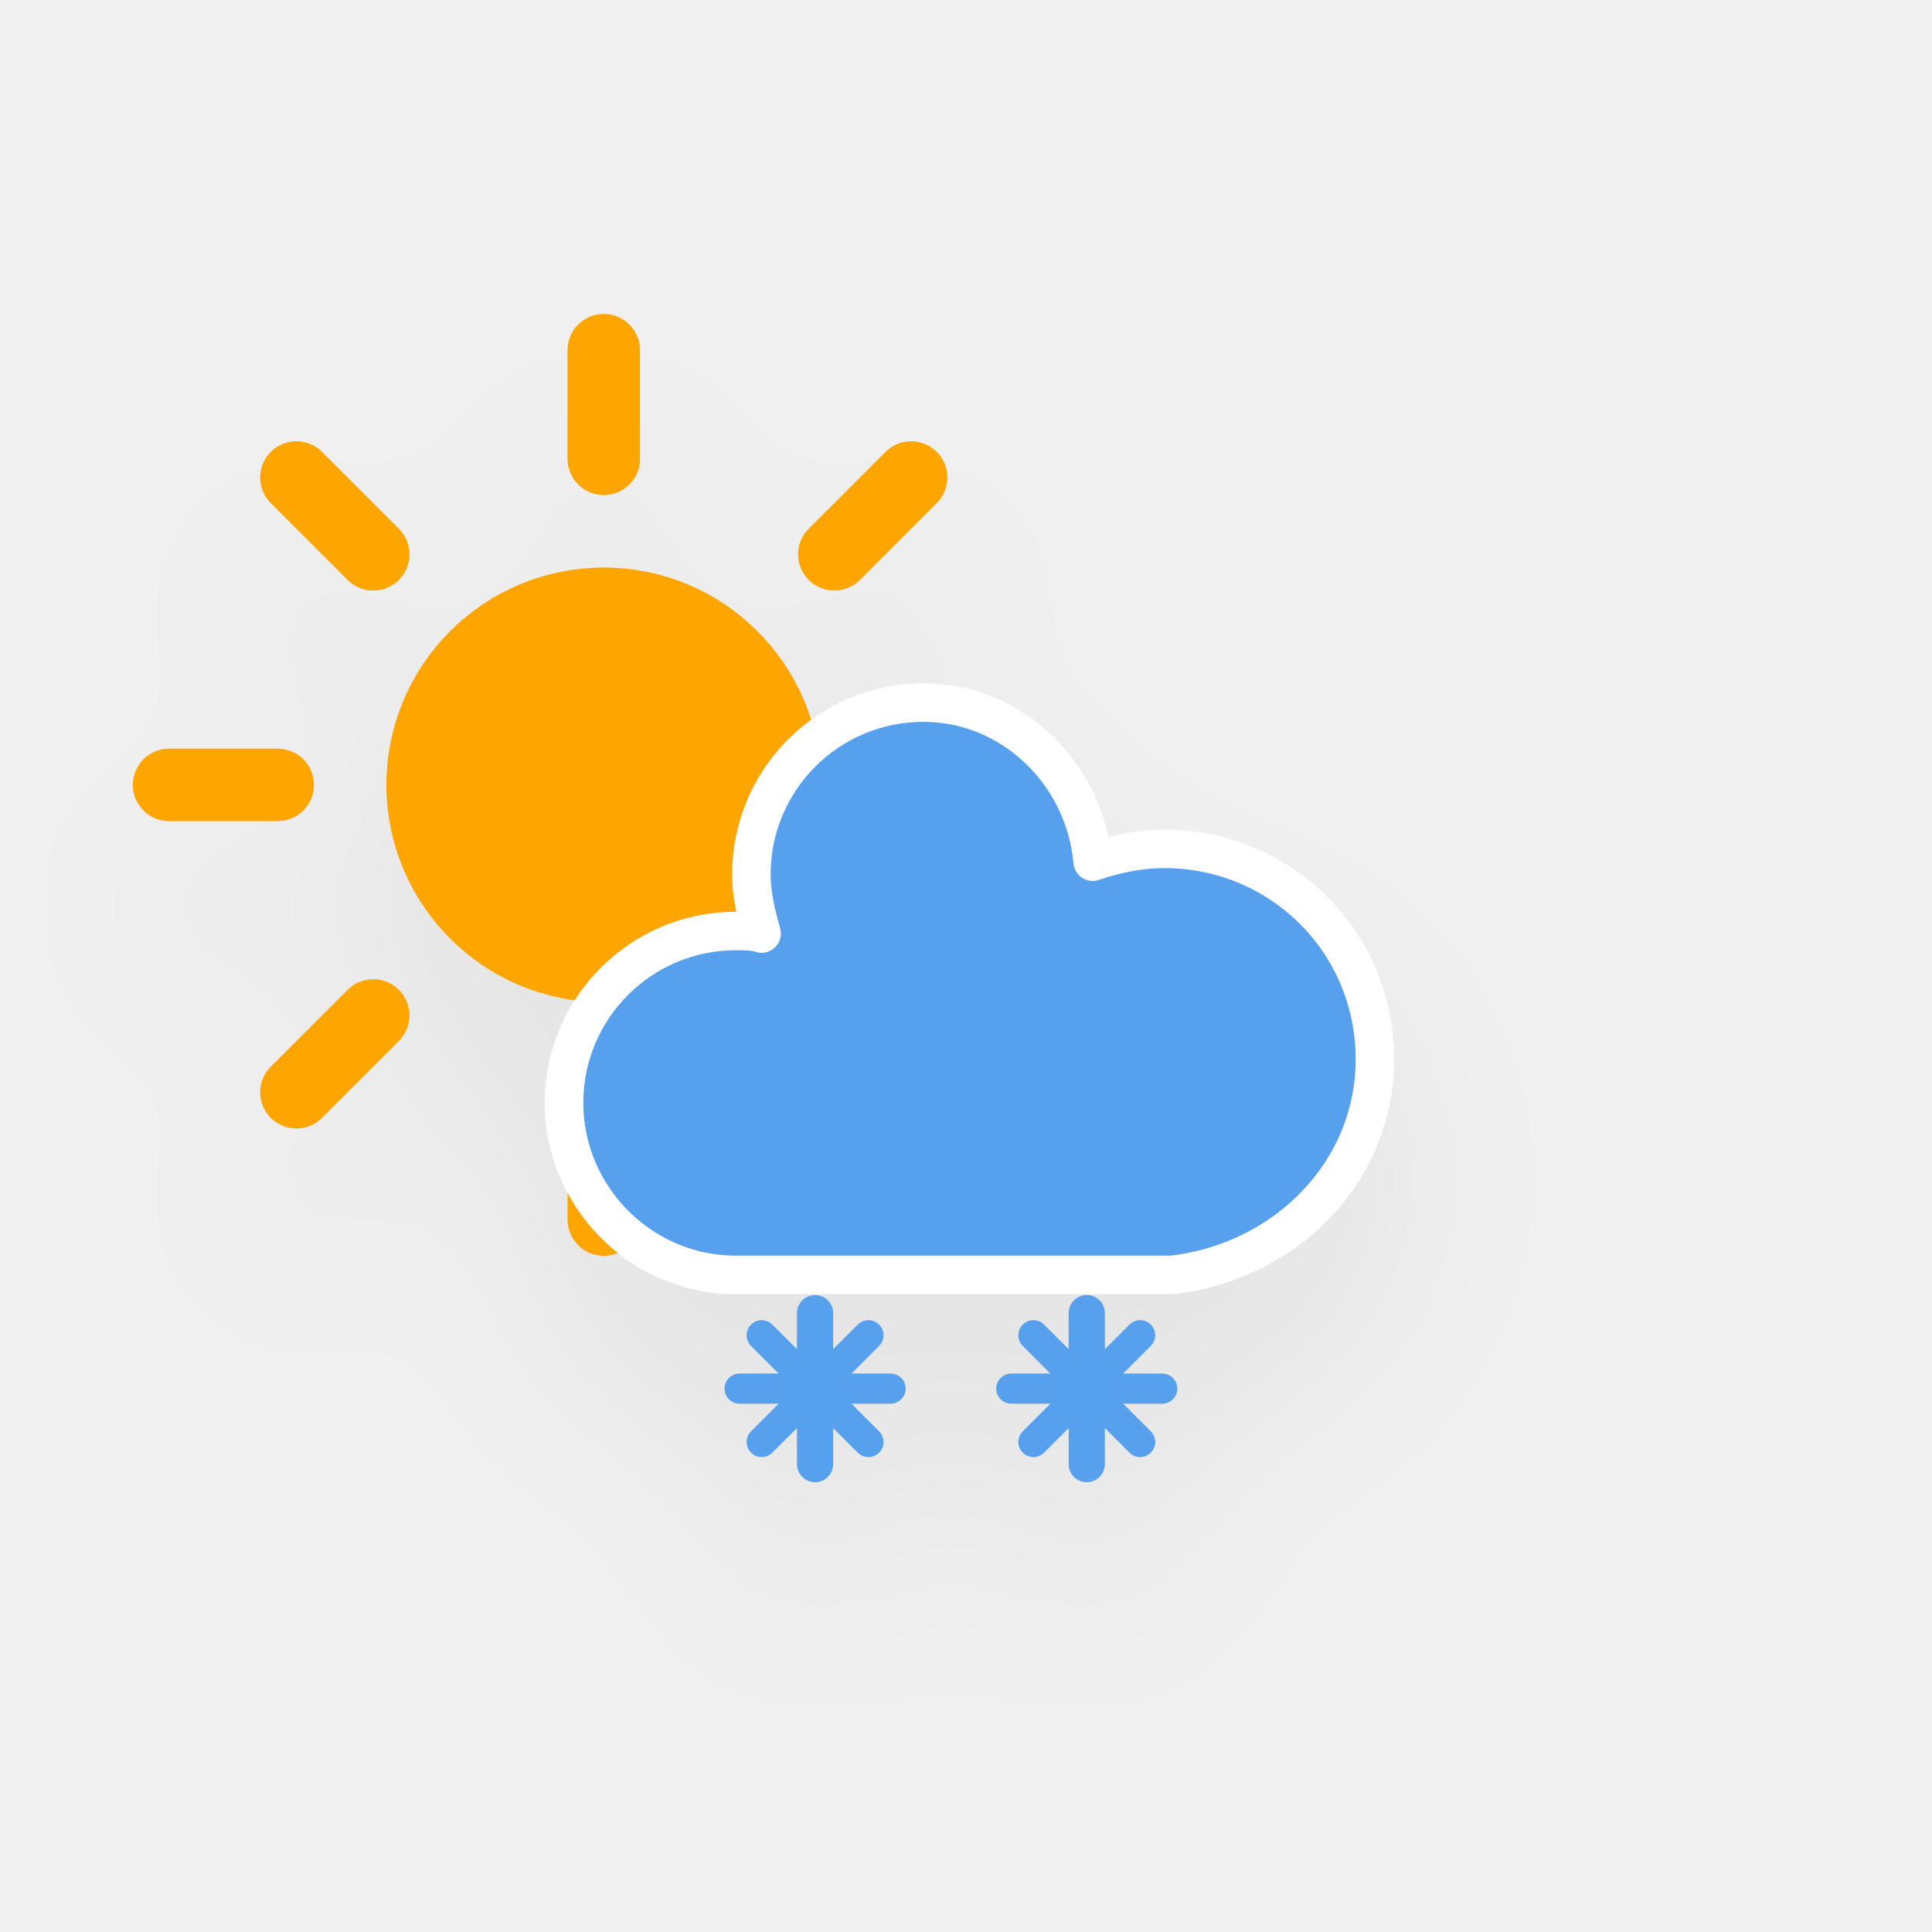
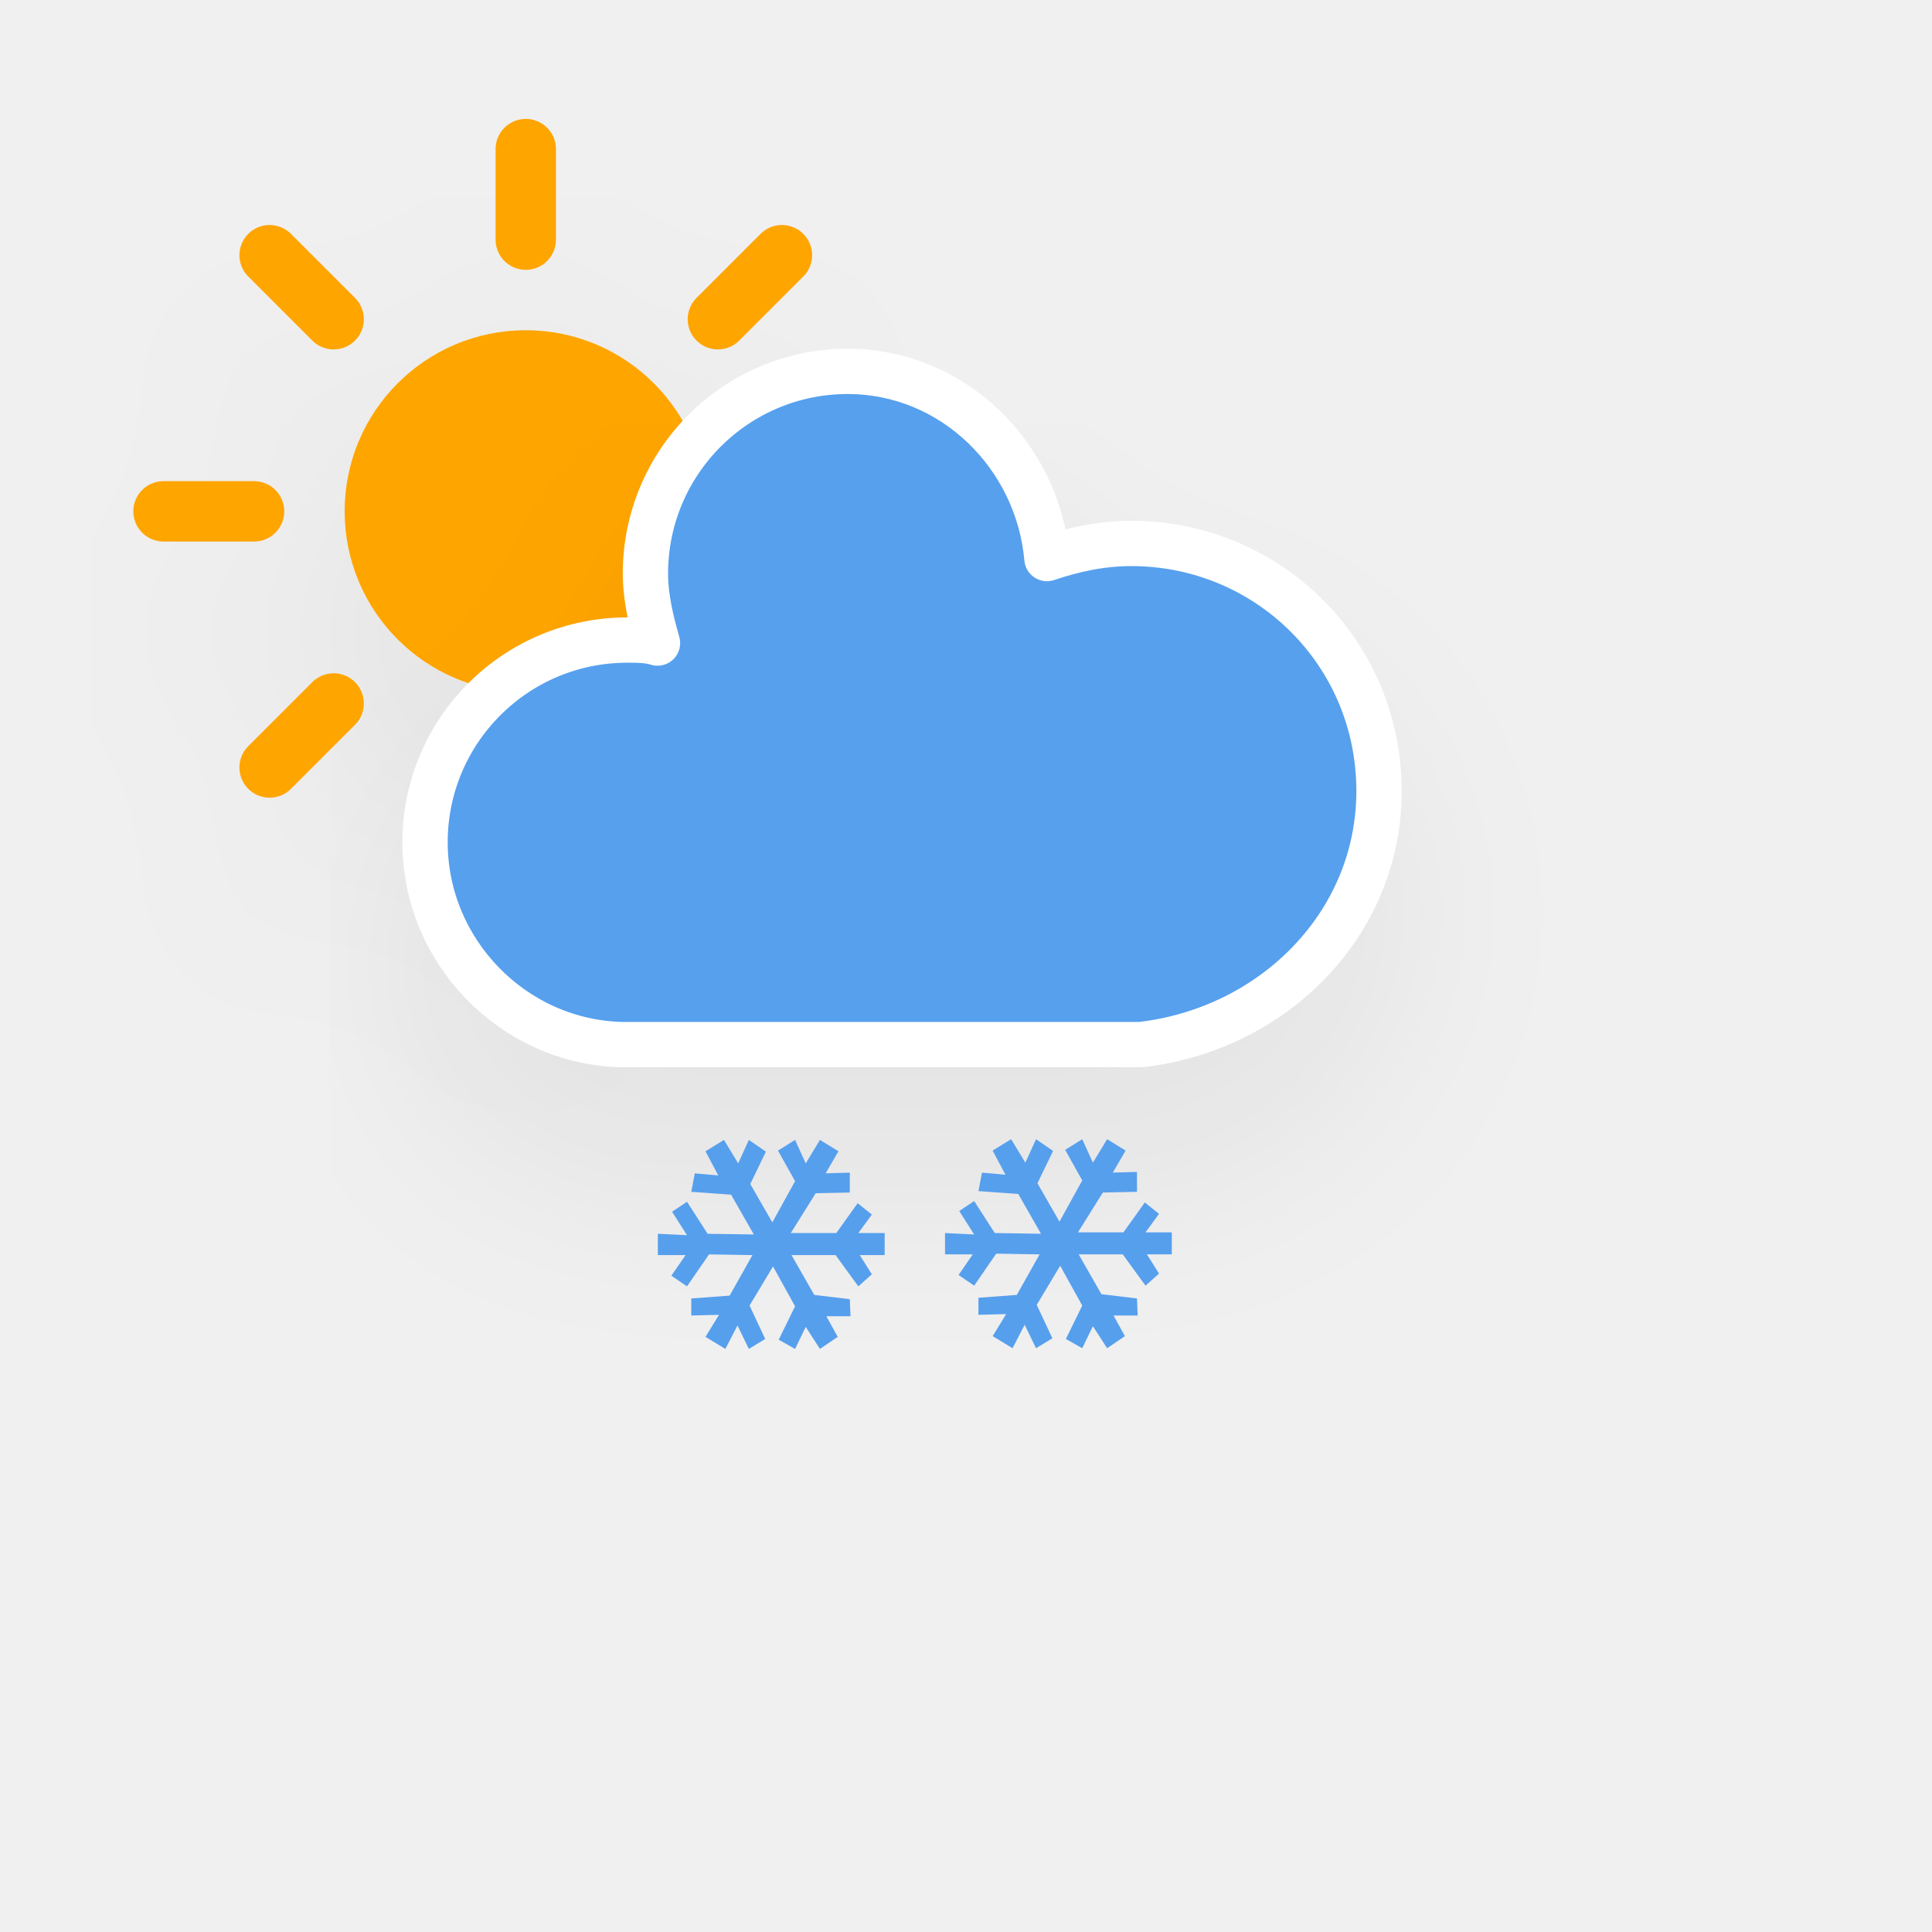
- <svg xmlns="http://www.w3.org/2000/svg" version="1.1" width="64" height="64" viewBox="0 0 64 64">
-   <defs>
-     <filter id="blur" width="200%" height="200%">
-       <feGaussianBlur in="SourceAlpha" stdDeviation="3" />
-       <feOffset dx="0" dy="4" result="offsetblur" />
-       <feComponentTransfer>
-         <feFuncA type="linear" slope="0.05" />
+ <svg xmlns="http://www.w3.org/2000/svg" width="64" height="64" viewBox="0 0 16.933 16.933" version="1.1" id="svg4553">
+   <defs id="defs4547">
+     <marker orient="auto" refY="0.0" refX="0.0" id="Arrow1Lstart" style="overflow:visible">
+       <path id="path6022" d="M 0.0,0.0 L 5.0,-5.0 L -12.5,0.0 L 5.0,5.0 L 0.0,0.0 z " style="fill-rule:evenodd;stroke:none;stroke-width:1pt;stroke-opacity:1;fill:#569fed;fill-opacity:1" transform="scale(0.8) translate(12.5,0)" />
+     </marker>
+     <filter id="blur" width="2" height="2">
+       <feGaussianBlur in="SourceAlpha" stdDeviation="3" id="feGaussianBlur2" />
+       <feOffset dx="0" dy="4" result="offsetblur" id="feOffset4" />
+       <feComponentTransfer id="feComponentTransfer8">
+         <feFuncA type="linear" slope="0.05" id="feFuncA6" />
      </feComponentTransfer>
-       <feMerge>
-         <feMergeNode />
-         <feMergeNode in="SourceGraphic" />
+       <feMerge id="feMerge14">
+         <feMergeNode id="feMergeNode10" />
+         <feMergeNode in="SourceGraphic" id="feMergeNode12" />
      </feMerge>
    </filter>
-     <style type="text/css">
- /*
- ** SUN
- */
- @keyframes am-weather-sun {
-   0% {
-     -webkit-transform: rotate(0deg);
-        -moz-transform: rotate(0deg);
-         -ms-transform: rotate(0deg);
-             transform: rotate(0deg);
-   }
- 
-   100% {
-     -webkit-transform: rotate(360deg);
-        -moz-transform: rotate(360deg);
-         -ms-transform: rotate(360deg);
-             transform: rotate(360deg);
-   }
- }
- 
- .am-weather-sun {
-   -webkit-animation-name: am-weather-sun;
-      -moz-animation-name: am-weather-sun;
-       -ms-animation-name: am-weather-sun;
-           animation-name: am-weather-sun;
-   -webkit-animation-duration: 9s;
-      -moz-animation-duration: 9s;
-       -ms-animation-duration: 9s;
-           animation-duration: 9s;
-   -webkit-animation-timing-function: linear;
-      -moz-animation-timing-function: linear;
-       -ms-animation-timing-function: linear;
-           animation-timing-function: linear;
-   -webkit-animation-iteration-count: infinite;
-      -moz-animation-iteration-count: infinite;
-       -ms-animation-iteration-count: infinite;
-           animation-iteration-count: infinite;
- }
- 
- @keyframes am-weather-sun-shiny {
-   0% {
-     stroke-dasharray: 3px 10px;
-     stroke-dashoffset: 0px;
-   }
- 
-   50% {
-     stroke-dasharray: 0.1px 10px;
-     stroke-dashoffset: -1px;
-   }
- 
-   100% {
-     stroke-dasharray: 3px 10px;
-     stroke-dashoffset: 0px;
-   }
- }
- 
- .am-weather-sun-shiny line {
-   -webkit-animation-name: am-weather-sun-shiny;
-      -moz-animation-name: am-weather-sun-shiny;
-       -ms-animation-name: am-weather-sun-shiny;
-           animation-name: am-weather-sun-shiny;
-   -webkit-animation-duration: 2s;
-      -moz-animation-duration: 2s;
-       -ms-animation-duration: 2s;
-           animation-duration: 2s;
-   -webkit-animation-timing-function: linear;
-      -moz-animation-timing-function: linear;
-       -ms-animation-timing-function: linear;
-           animation-timing-function: linear;
-   -webkit-animation-iteration-count: infinite;
-      -moz-animation-iteration-count: infinite;
-       -ms-animation-iteration-count: infinite;
-           animation-iteration-count: infinite;
- }
- 
- /*
- ** SNOW
- */
- @keyframes am-weather-snow {
-   0% {
-     -webkit-transform: translateX(0) translateY(0);
-        -moz-transform: translateX(0) translateY(0);
-         -ms-transform: translateX(0) translateY(0);
-             transform: translateX(0) translateY(0);
-   }
- 
-   33.33% {
-     -webkit-transform: translateX(-1.2px) translateY(2px);
-        -moz-transform: translateX(-1.2px) translateY(2px);
-         -ms-transform: translateX(-1.2px) translateY(2px);
-             transform: translateX(-1.2px) translateY(2px);
-   }
- 
-   66.66% {
-     -webkit-transform: translateX(1.4px) translateY(4px);
-        -moz-transform: translateX(1.4px) translateY(4px);
-         -ms-transform: translateX(1.4px) translateY(4px);
-             transform: translateX(1.4px) translateY(4px);
-     opacity: 1;
-   }
- 
-   100% {
-     -webkit-transform: translateX(-1.6px) translateY(6px);
-        -moz-transform: translateX(-1.6px) translateY(6px);
-         -ms-transform: translateX(-1.6px) translateY(6px);
-             transform: translateX(-1.6px) translateY(6px);
-     opacity: 0;
-   }
- }
- 
- .am-weather-snow-1 {
-   -webkit-animation-name: am-weather-snow;
-      -moz-animation-name: am-weather-snow;
-       -ms-animation-name: am-weather-snow;
-           animation-name: am-weather-snow;
-   -webkit-animation-duration: 2s;
-      -moz-animation-duration: 2s;
-       -ms-animation-duration: 2s;
-           animation-duration: 2s;
-   -webkit-animation-timing-function: linear;
-      -moz-animation-timing-function: linear;
-       -ms-animation-timing-function: linear;
-           animation-timing-function: linear;
-   -webkit-animation-iteration-count: infinite;
-      -moz-animation-iteration-count: infinite;
-       -ms-animation-iteration-count: infinite;
-           animation-iteration-count: infinite;
- }
- 
- .am-weather-snow-2 {
-   -webkit-animation-name: am-weather-snow;
-      -moz-animation-name: am-weather-snow;
-       -ms-animation-name: am-weather-snow;
-           animation-name: am-weather-snow;
-   -webkit-animation-delay: 1.2s;
-      -moz-animation-delay: 1.2s;
-       -ms-animation-delay: 1.2s;
-           animation-delay: 1.2s;
-   -webkit-animation-duration: 2s;
-      -moz-animation-duration: 2s;
-       -ms-animation-duration: 2s;
-           animation-duration: 2s;
-   -webkit-animation-timing-function: linear;
-      -moz-animation-timing-function: linear;
-       -ms-animation-timing-function: linear;
-           animation-timing-function: linear;
-   -webkit-animation-iteration-count: infinite;
-      -moz-animation-iteration-count: infinite;
-       -ms-animation-iteration-count: infinite;
-           animation-iteration-count: infinite;
- }
- 
-         </style>
+     <filter id="blur-1" width="2" height="2">
+       <feGaussianBlur in="SourceAlpha" stdDeviation="3" id="feGaussianBlur2-3" />
+       <feOffset dx="0" dy="4" result="offsetblur" id="feOffset4-7" />
+       <feComponentTransfer id="feComponentTransfer8-4">
+         <feFuncA type="linear" slope="0.05" id="feFuncA6-4" />
+       </feComponentTransfer>
+       <feMerge id="feMerge14-3">
+         <feMergeNode id="feMergeNode10-0" />
+         <feMergeNode in="SourceGraphic" id="feMergeNode12-6" />
+       </feMerge>
+     </filter>
+     <filter id="blur-8" width="2" height="2">
+       <feGaussianBlur in="SourceAlpha" stdDeviation="3" id="feGaussianBlur2-4" />
+       <feOffset dx="0" dy="4" result="offsetblur" id="feOffset4-1" />
+       <feComponentTransfer id="feComponentTransfer8-6">
+         <feFuncA type="linear" slope="0.05" id="feFuncA6-5" />
+       </feComponentTransfer>
+       <feMerge id="feMerge14-1">
+         <feMergeNode id="feMergeNode10-9" />
+         <feMergeNode in="SourceGraphic" id="feMergeNode12-0" />
+       </feMerge>
+     </filter>
+     <filter id="blur-9" width="2" height="2">
+       <feGaussianBlur in="SourceAlpha" stdDeviation="3" id="feGaussianBlur2-0" />
+       <feOffset dx="0" dy="4" result="offsetblur" id="feOffset4-3" />
+       <feComponentTransfer id="feComponentTransfer8-1">
+         <feFuncA type="linear" slope="0.05" id="feFuncA6-3" />
+       </feComponentTransfer>
+       <feMerge id="feMerge14-0">
+         <feMergeNode id="feMergeNode10-2" />
+         <feMergeNode in="SourceGraphic" id="feMergeNode12-1" />
+       </feMerge>
+     </filter>
+     <filter id="blur-4" width="2" height="2">
+       <feGaussianBlur in="SourceAlpha" stdDeviation="3" id="feGaussianBlur2-5" />
+       <feOffset dx="0" dy="4" result="offsetblur" id="feOffset4-5" />
+       <feComponentTransfer id="feComponentTransfer8-2">
+         <feFuncA type="linear" slope="0.05" id="feFuncA6-7" />
+       </feComponentTransfer>
+       <feMerge id="feMerge14-08">
+         <feMergeNode id="feMergeNode10-4" />
+         <feMergeNode in="SourceGraphic" id="feMergeNode12-9" />
+       </feMerge>
+     </filter>
+     <filter id="blur-2" width="2" height="2">
+       <feGaussianBlur in="SourceAlpha" stdDeviation="3" id="feGaussianBlur2-01" />
+       <feOffset dx="0" dy="4" result="offsetblur" id="feOffset4-9" />
+       <feComponentTransfer id="feComponentTransfer8-8">
+         <feFuncA type="linear" slope="0.05" id="feFuncA6-9" />
+       </feComponentTransfer>
+       <feMerge id="feMerge14-33">
+         <feMergeNode id="feMergeNode10-48" />
+         <feMergeNode in="SourceGraphic" id="feMergeNode12-7" />
+       </feMerge>
+     </filter>
+     <filter id="blur-7" width="2" height="2">
+       <feGaussianBlur in="SourceAlpha" stdDeviation="3" id="feGaussianBlur2-49" />
+       <feOffset dx="0" dy="4" result="offsetblur" id="feOffset4-35" />
+       <feComponentTransfer id="feComponentTransfer8-7">
+         <feFuncA type="linear" slope="0.05" id="feFuncA6-8" />
+       </feComponentTransfer>
+       <feMerge id="feMerge14-6">
+         <feMergeNode id="feMergeNode10-08" />
+         <feMergeNode in="SourceGraphic" id="feMergeNode12-15" />
+       </feMerge>
+     </filter>
+     <filter id="blur-7-7" width="2" height="2">
+       <feGaussianBlur in="SourceAlpha" stdDeviation="3" id="feGaussianBlur2-49-0" />
+       <feOffset dx="0" dy="4" result="offsetblur" id="feOffset4-35-3" />
+       <feComponentTransfer id="feComponentTransfer8-7-6">
+         <feFuncA type="linear" slope="0.05" id="feFuncA6-8-9" />
+       </feComponentTransfer>
+       <feMerge id="feMerge14-6-6">
+         <feMergeNode id="feMergeNode10-08-4" />
+         <feMergeNode in="SourceGraphic" id="feMergeNode12-15-1" />
+       </feMerge>
+     </filter>
+     <filter id="blur-5" width="2" height="2">
+       <feGaussianBlur in="SourceAlpha" stdDeviation="3" id="feGaussianBlur2-2" />
+       <feOffset dx="0" dy="4" result="offsetblur" id="feOffset4-2" />
+       <feComponentTransfer id="feComponentTransfer8-84">
+         <feFuncA type="linear" slope="0.05" id="feFuncA6-6" />
+       </feComponentTransfer>
+       <feMerge id="feMerge14-61">
+         <feMergeNode id="feMergeNode10-27" />
+         <feMergeNode in="SourceGraphic" id="feMergeNode12-2" />
+       </feMerge>
+     </filter>
+     <filter id="blur-5-5" width="2" height="2">
+       <feGaussianBlur in="SourceAlpha" stdDeviation="3" id="feGaussianBlur2-2-6" />
+       <feOffset dx="0" dy="4" result="offsetblur" id="feOffset4-2-0" />
+       <feComponentTransfer id="feComponentTransfer8-84-4">
+         <feFuncA type="linear" slope="0.05" id="feFuncA6-6-0" />
+       </feComponentTransfer>
+       <feMerge id="feMerge14-61-7">
+         <feMergeNode id="feMergeNode10-27-7" />
+         <feMergeNode in="SourceGraphic" id="feMergeNode12-2-3" />
+       </feMerge>
+     </filter>
  </defs>
-   <g filter="url(#blur)" id="snowy-1">
-     <g transform="translate(20,10)">
-       <g transform="translate(0,16), scale(1.2)">
-         <g class="am-weather-sun">
-           <g>
-             <line fill="none" stroke="orange" stroke-linecap="round" stroke-width="2" transform="translate(0,9)" x1="0" x2="0" y1="0" y2="3" />
-           </g>
-           <g transform="rotate(45)">
-             <line fill="none" stroke="orange" stroke-linecap="round" stroke-width="2" transform="translate(0,9)" x1="0" x2="0" y1="0" y2="3" />
-           </g>
-           <g transform="rotate(90)">
-             <line fill="none" stroke="orange" stroke-linecap="round" stroke-width="2" transform="translate(0,9)" x1="0" x2="0" y1="0" y2="3" />
-           </g>
-           <g transform="rotate(135)">
-             <line fill="none" stroke="orange" stroke-linecap="round" stroke-width="2" transform="translate(0,9)" x1="0" x2="0" y1="0" y2="3" />
-           </g>
-           <g transform="rotate(180)">
-             <line fill="none" stroke="orange" stroke-linecap="round" stroke-width="2" transform="translate(0,9)" x1="0" x2="0" y1="0" y2="3" />
-           </g>
-           <g transform="rotate(225)">
-             <line fill="none" stroke="orange" stroke-linecap="round" stroke-width="2" transform="translate(0,9)" x1="0" x2="0" y1="0" y2="3" />
-           </g>
-           <g transform="rotate(270)">
-             <line fill="none" stroke="orange" stroke-linecap="round" stroke-width="2" transform="translate(0,9)" x1="0" x2="0" y1="0" y2="3" />
-           </g>
-           <g transform="rotate(315)">
-             <line fill="none" stroke="orange" stroke-linecap="round" stroke-width="2" transform="translate(0,9)" x1="0" x2="0" y1="0" y2="3" />
-           </g>
+   <g id="layer1" transform="translate(0,-280.0666)">
+     <g style="filter:url(#blur-5)" id="g57" transform="matrix(0.2645833,0,0,0.2645833,4.608073,284.5483)">
+       <g class="am-weather-sun" id="g53">
+         <g id="g23">
+           <line style="fill:none;stroke:#ffa500;stroke-width:2;stroke-linecap:round" transform="translate(0,9)" x1="0" x2="0" y1="0" y2="3" id="line21" />
        </g>
-         <circle cx="0" cy="0" fill="orange" r="5" stroke="orange" stroke-width="2" />
-       </g>
-       <g>
-         <path d="M47.7,35.4c0-4.6-3.7-8.2-8.2-8.2c-1,0-1.9,0.2-2.8,0.5c-0.3-3.4-3.1-6.2-6.6-6.2c-3.7,0-6.7,3-6.7,6.7c0,0.8,0.2,1.6,0.4,2.3    c-0.3-0.1-0.7-0.1-1-0.1c-3.7,0-6.7,3-6.7,6.7c0,3.6,2.9,6.6,6.5,6.7l17.2,0C44.2,43.3,47.7,39.8,47.7,35.4z" fill="#57A0EE" stroke="white" stroke-linejoin="round" stroke-width="1.5" transform="translate(-15,-5), scale(0.85)" />
-       </g>
-     </g>
-     <g transform="translate(20,9)">
-       <g class="am-weather-snow-1">
-         <g transform="translate(7,28)">
-           <line fill="none" stroke="#57A0EE" stroke-linecap="round" stroke-width="1.2" transform="translate(0,9), rotate(0)" x1="0" x2="0" y1="-2.5" y2="2.5" />
-           <line fill="none" stroke="#57A0EE" stroke-linecap="round" stroke-width="1" transform="translate(0,9), rotate(45)" x1="0" x2="0" y1="-2.5" y2="2.5" />
-           <line fill="none" stroke="#57A0EE" stroke-linecap="round" stroke-width="1" transform="translate(0,9), rotate(90)" x1="0" x2="0" y1="-2.5" y2="2.5" />
-           <line fill="none" stroke="#57A0EE" stroke-linecap="round" stroke-width="1" transform="translate(0,9), rotate(135)" x1="0" x2="0" y1="-2.5" y2="2.5" />
+         <g transform="rotate(45)" id="g27">
+           <line style="fill:none;stroke:#ffa500;stroke-width:2;stroke-linecap:round" transform="translate(0,9)" x1="0" x2="0" y1="0" y2="3" id="line25" />
+         </g>
+         <g transform="rotate(90)" id="g31">
+           <line style="fill:none;stroke:#ffa500;stroke-width:2;stroke-linecap:round" transform="translate(0,9)" x1="0" x2="0" y1="0" y2="3" id="line29" />
+         </g>
+         <g transform="rotate(135)" id="g35">
+           <line style="fill:none;stroke:#ffa500;stroke-width:2;stroke-linecap:round" transform="translate(0,9)" x1="0" x2="0" y1="0" y2="3" id="line33" />
+         </g>
+         <g transform="scale(-1)" id="g39">
+           <line style="fill:none;stroke:#ffa500;stroke-width:2;stroke-linecap:round" transform="translate(0,9)" x1="0" x2="0" y1="0" y2="3" id="line37" />
+         </g>
+         <g transform="rotate(-135)" id="g43">
+           <line style="fill:none;stroke:#ffa500;stroke-width:2;stroke-linecap:round" transform="translate(0,9)" x1="0" x2="0" y1="0" y2="3" id="line41" />
+         </g>
+         <g transform="rotate(-90)" id="g47">
+           <line style="fill:none;stroke:#ffa500;stroke-width:2;stroke-linecap:round" transform="translate(0,9)" x1="0" x2="0" y1="0" y2="3" id="line45" />
+         </g>
+         <g transform="rotate(-45)" id="g51">
+           <line style="fill:none;stroke:#ffa500;stroke-width:2;stroke-linecap:round" transform="translate(0,9)" x1="0" x2="0" y1="0" y2="3" id="line49" />
        </g>
      </g>
-       <g class="am-weather-snow-2">
-         <g transform="translate(16,28)">
-           <line fill="none" stroke="#57A0EE" stroke-linecap="round" stroke-width="1.2" transform="translate(0,9), rotate(0)" x1="0" x2="0" y1="-2.5" y2="2.5" />
-           <line fill="none" stroke="#57A0EE" stroke-linecap="round" stroke-width="1" transform="translate(0,9), rotate(45)" x1="0" x2="0" y1="-2.5" y2="2.5" />
-           <line fill="none" stroke="#57A0EE" stroke-linecap="round" stroke-width="1" transform="translate(0,9), rotate(90)" x1="0" x2="0" y1="-2.5" y2="2.5" />
-           <line fill="none" stroke="#57A0EE" stroke-linecap="round" stroke-width="1" transform="translate(0,9), rotate(135)" x1="0" x2="0" y1="-2.5" y2="2.5" />
-         </g>
-       </g>
+       <circle style="fill:#ffa500;stroke:#ffa500;stroke-width:2" cx="0" cy="0" r="5" id="circle55" />
+     </g>
+     <g style="filter:url(#blur-5)" id="g61" transform="matrix(0.2645833,0,0,0.2645833,-0.5343784,277.6331)">
+       <path style="fill:#57a0ee;stroke:#ffffff;stroke-width:1.5;stroke-linejoin:round" d="m 47.7,35.4 c 0,-4.6 -3.7,-8.2 -8.2,-8.2 -1,0 -1.9,0.2 -2.8,0.5 -0.3,-3.4 -3.1,-6.2 -6.6,-6.2 -3.7,0 -6.7,3 -6.7,6.7 0,0.8 0.2,1.6 0.4,2.3 -0.3,-0.1 -0.7,-0.1 -1,-0.1 -3.7,0 -6.7,3 -6.7,6.7 0,3.6 2.9,6.6 6.5,6.7 h 17.2 c 4.4,-0.5 7.9,-4 7.9,-8.4 z" id="path59" />
+     </g>
+     <g transform="matrix(0.01246221,0,0,0.01246222,3.912009,288.4311)" id="Layer_2" style="fill:#569fed;fill-opacity:1">
+       <polygon points="262.75,277.5 252.75,262 245.25,277.5 233.75,271 245.25,247.5 229.75,219.5 213.25,247 224.25,270.5 212.75,277.5 204.75,261 196.25,277.5 182.25,269 191.75,253.5 172.25,254 172.25,242 199.25,240 215.25,211.5 184.75,211 169.25,233.5 158.25,226 168.25,211.5 148.75,211.5 148.75,196.5 169.25,197.5 158.75,181 169.25,174 183.75,196.5 216.25,197 200.25,169 172.25,167 174.75,154 191.25,155.5 182.25,138.5 195.25,130.5 205.25,147 212.75,130.5 224.75,138.75 213.75,161.5 229.25,188.5 245.25,159.5 233.25,138 245.25,130.5 252.75,147 262.75,130.5 275.75,138.5 266.75,154 283.75,153.5 283.75,167.5 259.75,168 242.25,196 274.25,196 289.25,175 299.25,183 289.75,196 308.25,196 308.25,211.5 290.75,211.5 299.25,225 289.75,233.5 273.75,211.5 242.75,211.5 258.75,239.5 283.75,242.5 284.25,254.5 267.25,254.5 275.25,269 " id="polygon5" style="fill:#569fed;fill-opacity:1" />
+     </g>
+     <g transform="matrix(0.01246221,0,0,0.01246222,6.428898,288.4248)" id="Layer_2-9" style="fill:#569fed;fill-opacity:1">
+       <polygon points="213.25,247 224.25,270.5 212.75,277.5 204.75,261 196.25,277.5 182.25,269 191.75,253.5 172.25,254 172.25,242 199.25,240 215.25,211.5 184.75,211 169.25,233.5 158.25,226 168.25,211.5 148.75,211.5 148.75,196.5 169.25,197.5 158.75,181 169.25,174 183.75,196.5 216.25,197 200.25,169 172.25,167 174.75,154 191.25,155.5 182.25,138.5 195.25,130.5 205.25,147 212.75,130.5 224.75,138.75 213.75,161.5 229.25,188.5 245.25,159.5 233.25,138 245.25,130.5 252.75,147 262.75,130.5 275.75,138.5 266.75,154 283.75,153.5 283.75,167.5 259.75,168 242.25,196 274.25,196 289.25,175 299.25,183 289.75,196 308.25,196 308.25,211.5 290.75,211.5 299.25,225 289.75,233.5 273.75,211.5 242.75,211.5 258.75,239.5 283.75,242.5 284.25,254.5 267.25,254.5 275.25,269 262.75,277.5 252.75,262 245.25,277.5 233.75,271 245.25,247.5 229.75,219.5 " id="polygon5-8" style="fill:#569fed;fill-opacity:1" />
    </g>
  </g>
</svg>
